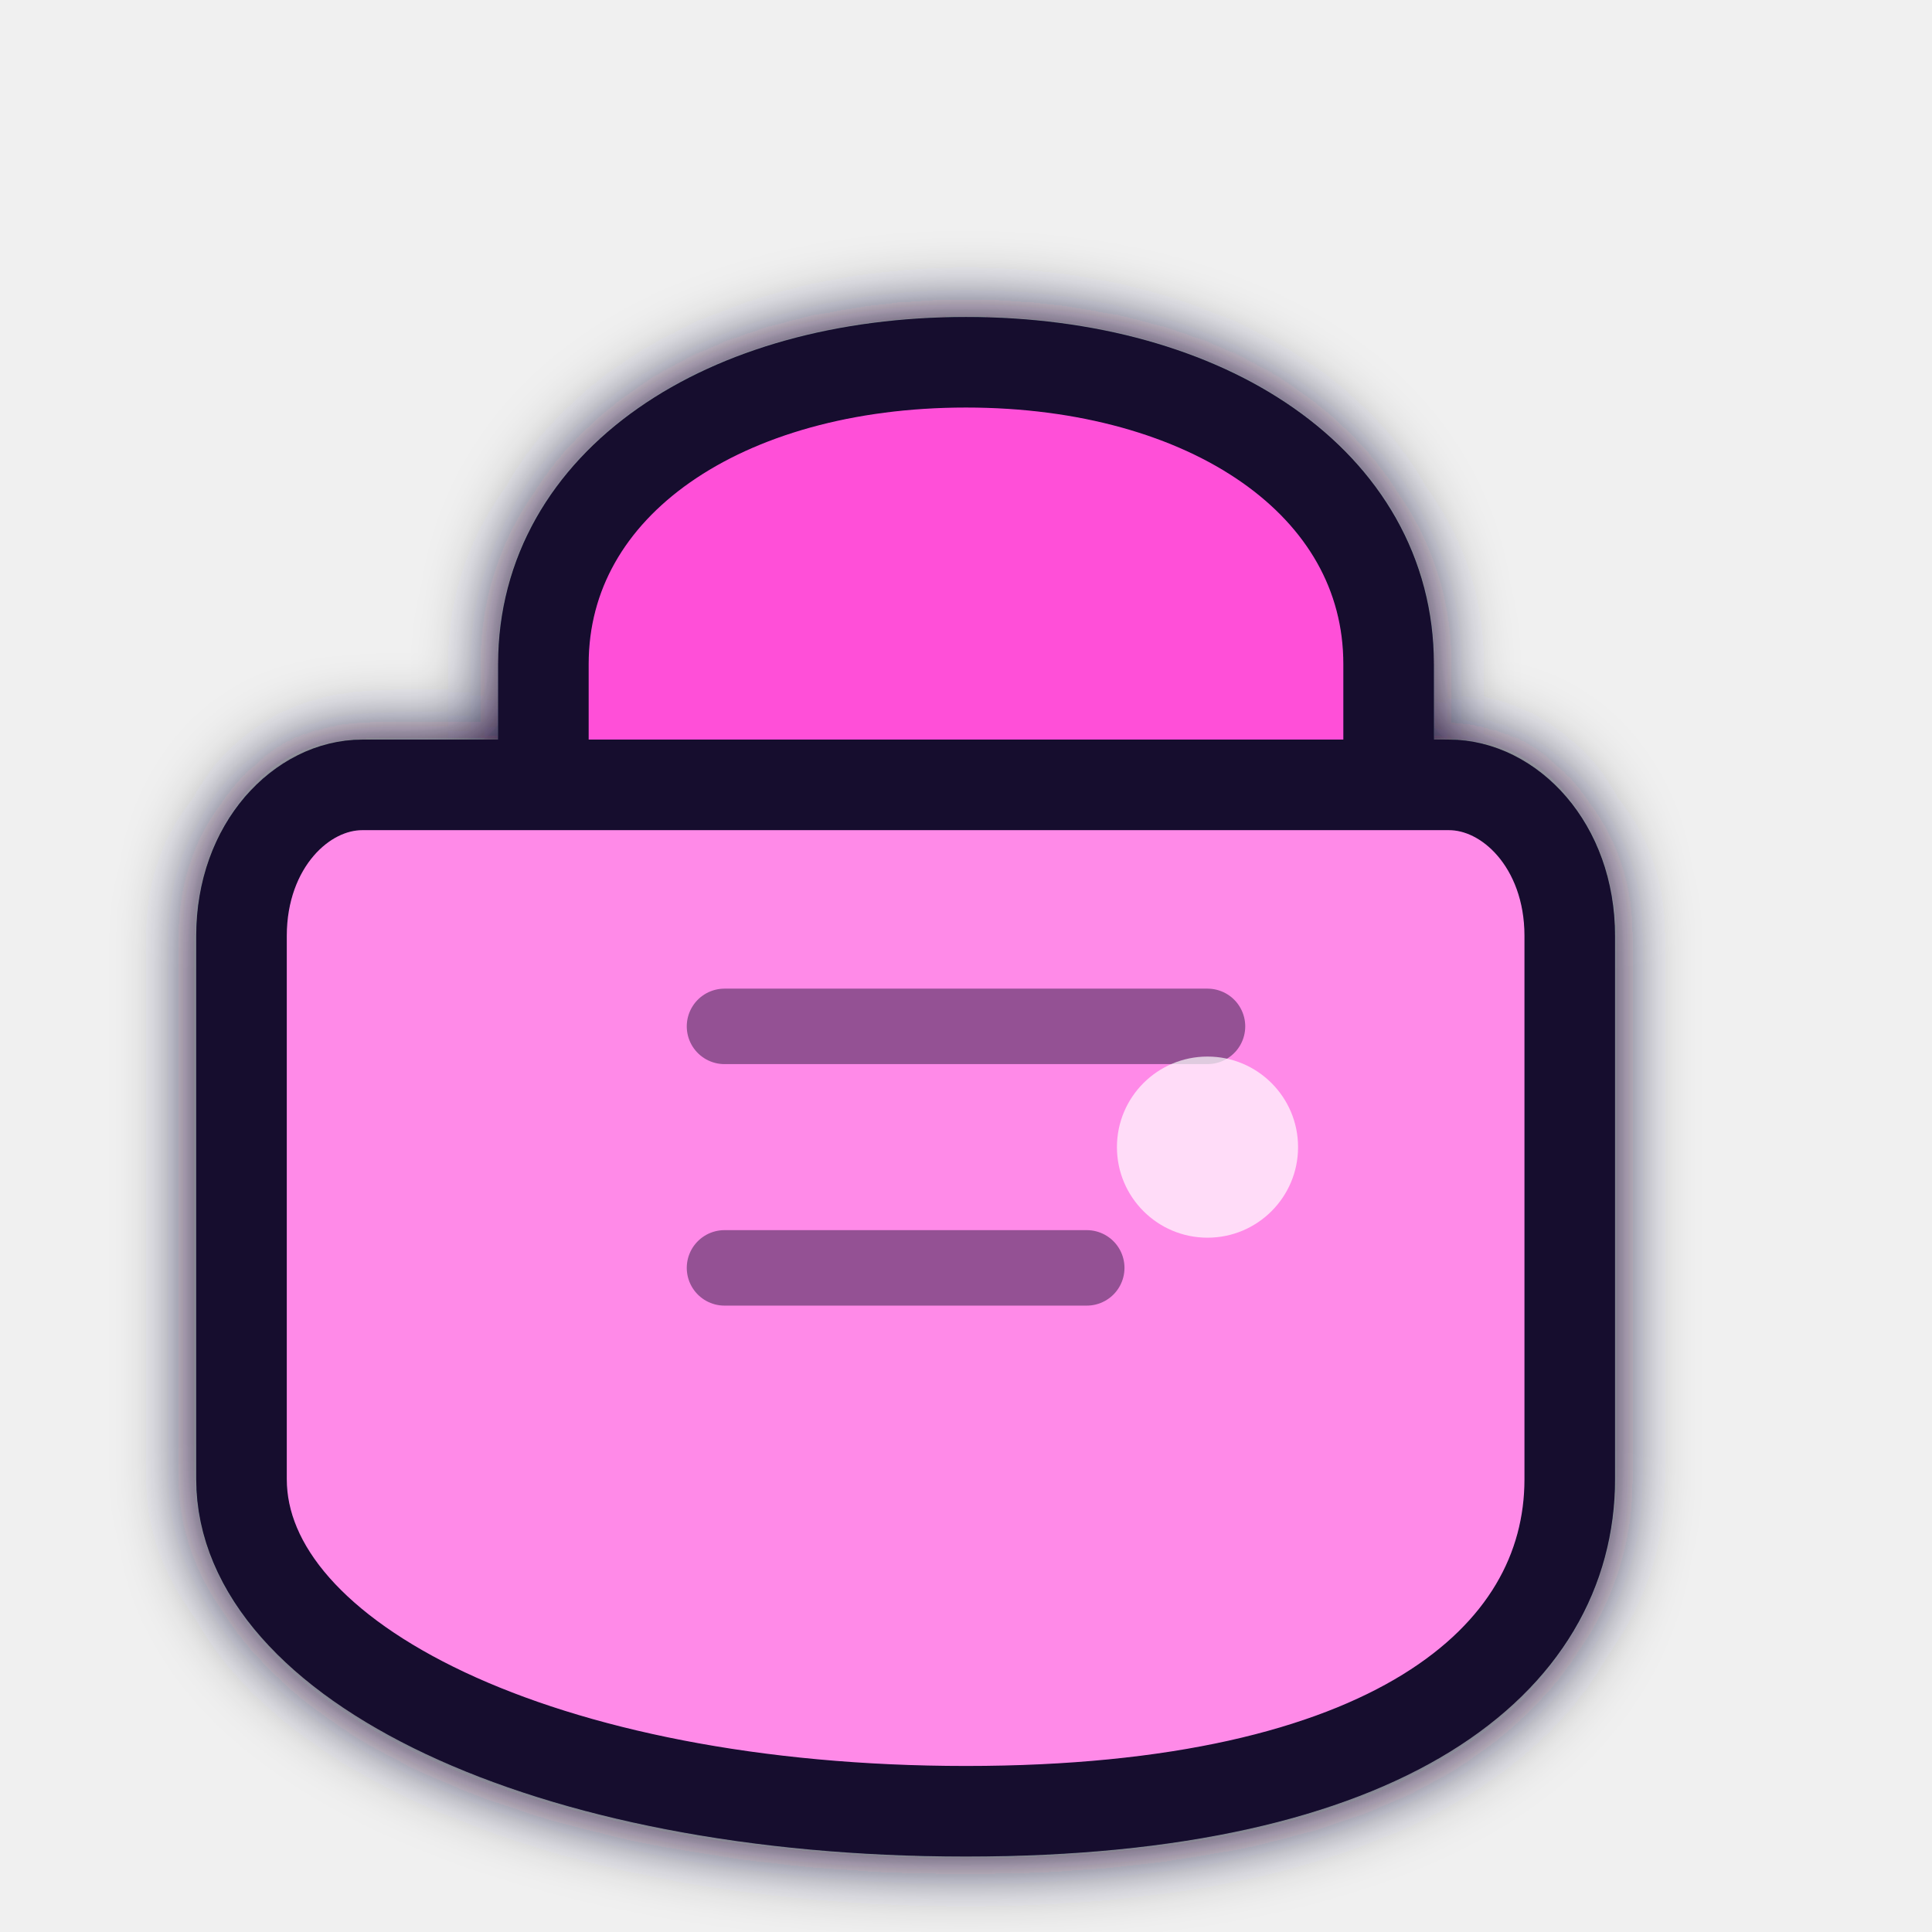
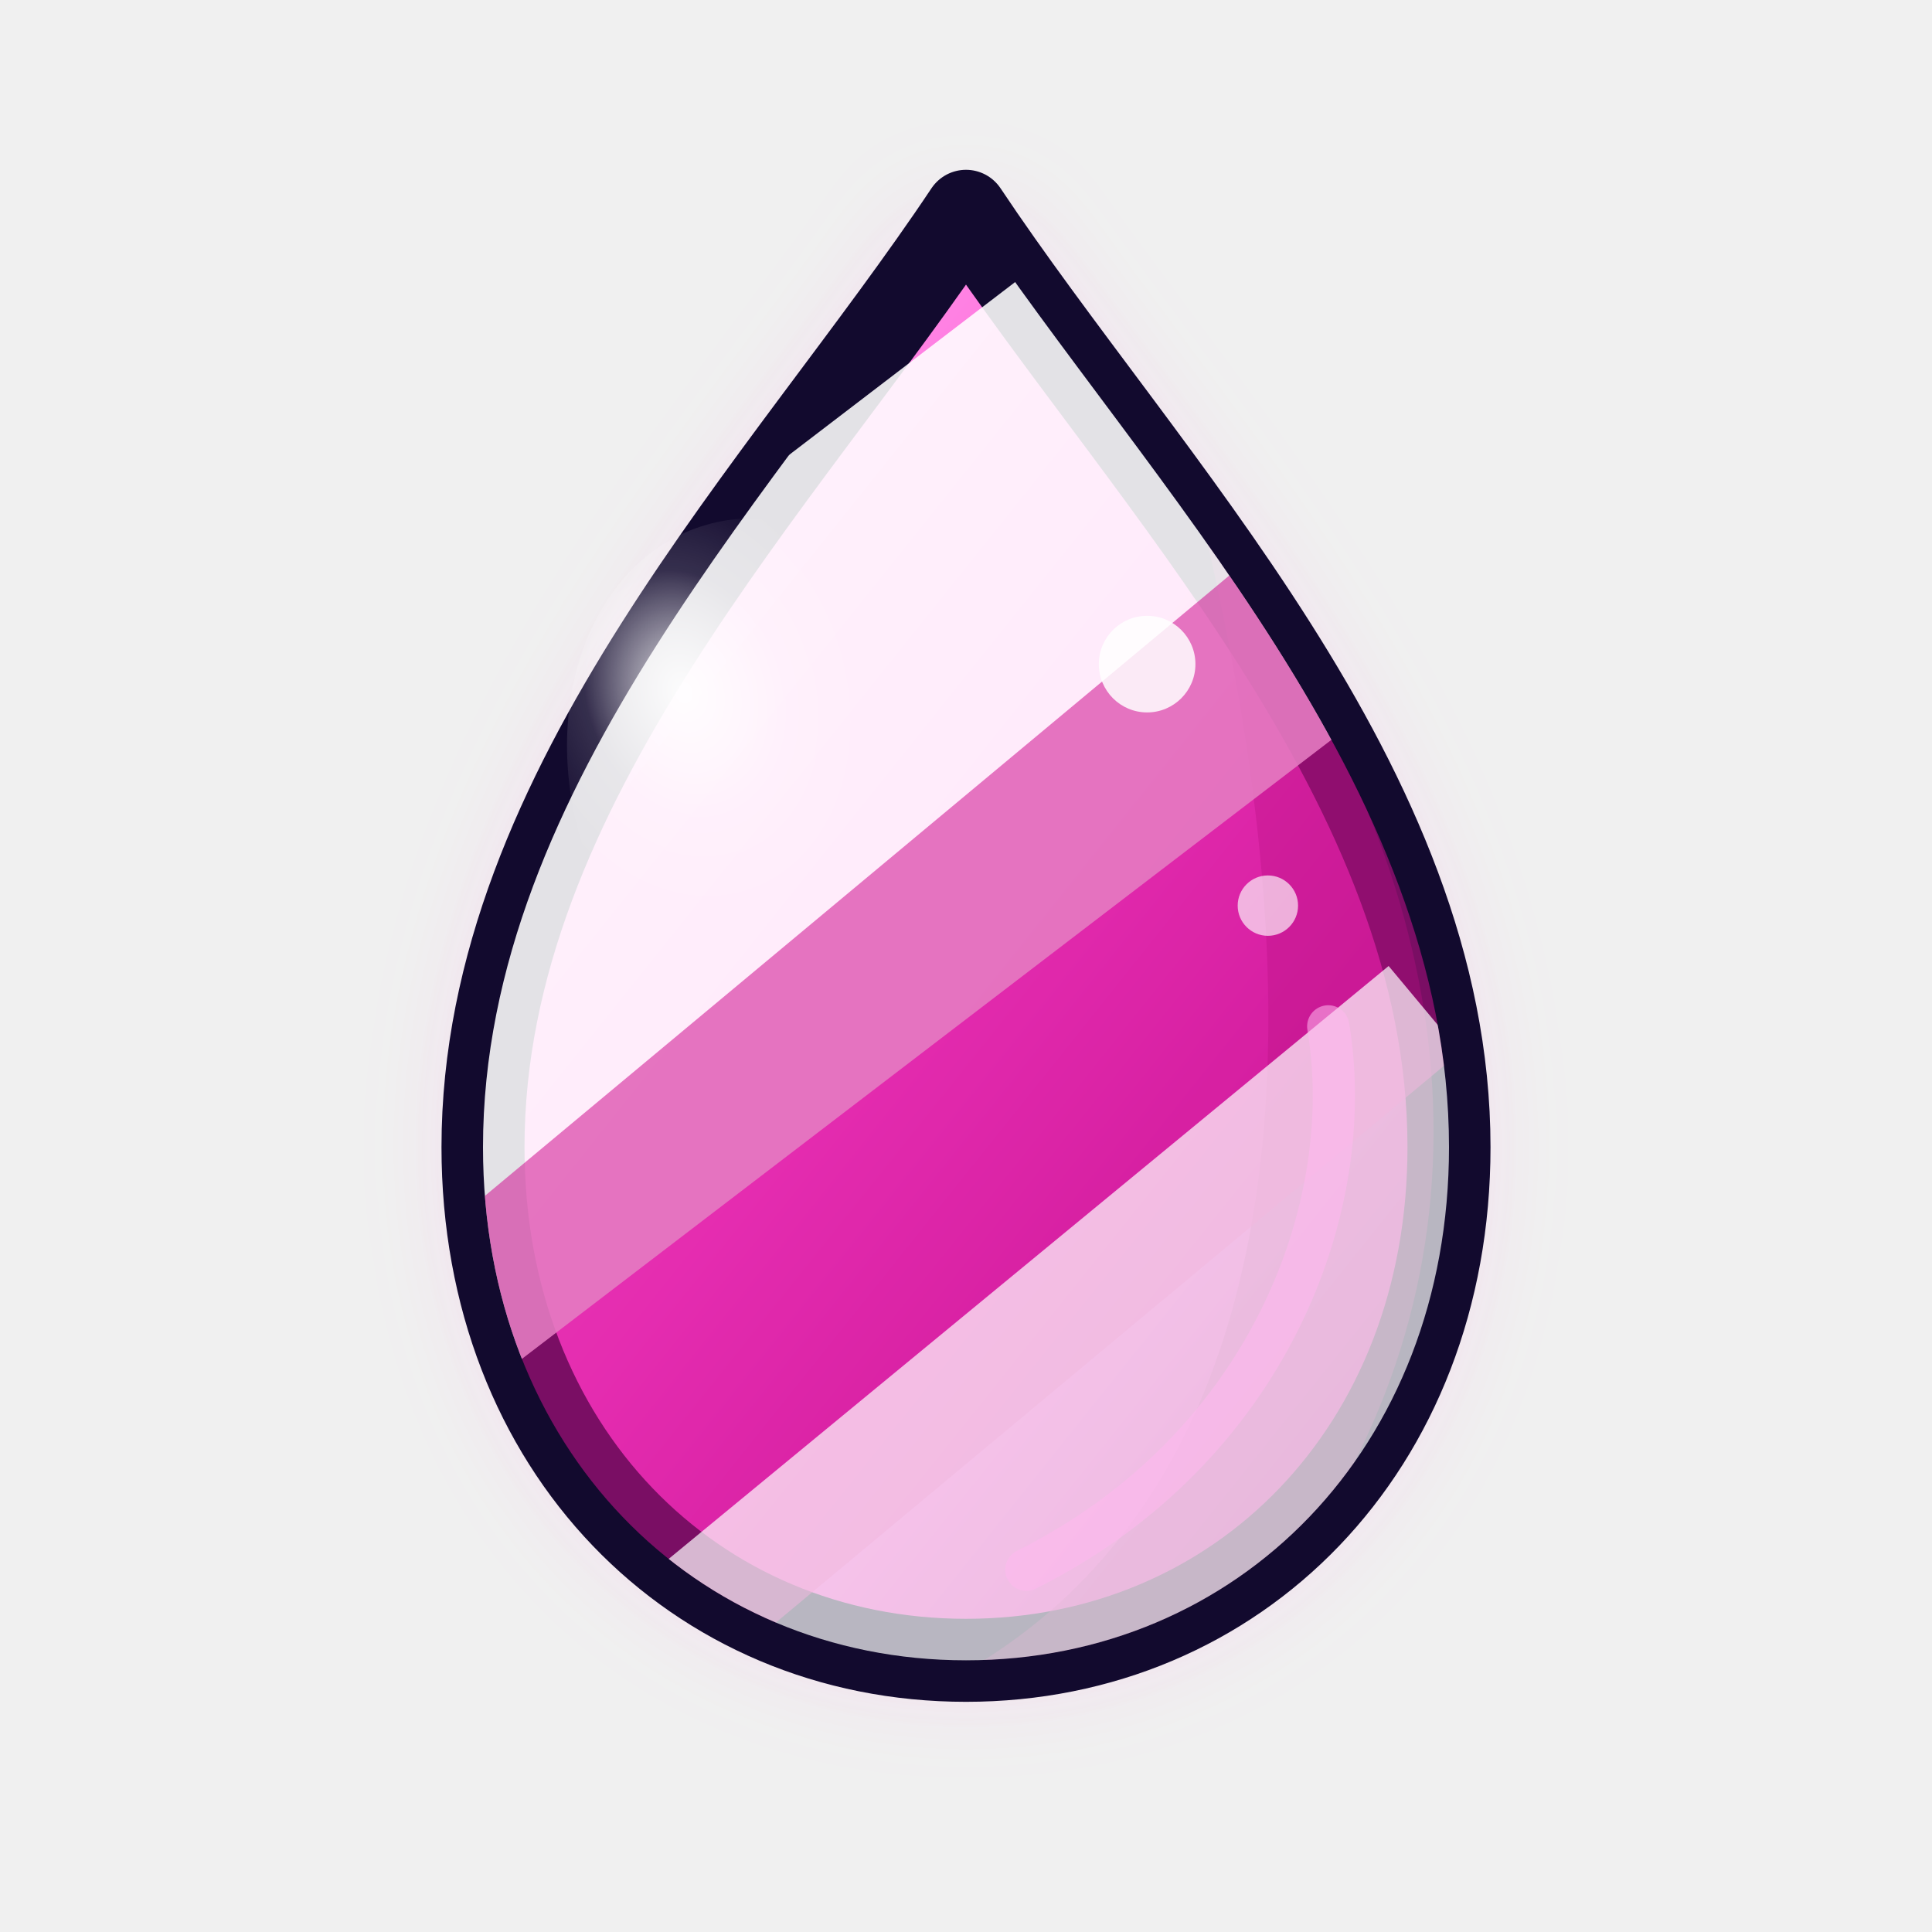
<svg xmlns="http://www.w3.org/2000/svg" viewBox="0 0 64 64" fill="none">
  <defs>
-     <filter id="g" x="-40%" y="-40%" width="180%" height="180%">
-       <feGaussianBlur stdDeviation="1.2" result="b" />
+     <linearGradient id="ame-base" x1="18%" y1="12%" x2="82%" y2="88%">
+       <stop offset="0%" stop-color="#ff9ae8" />
+       <stop offset="48%" stop-color="#ff4fd8" />
+       <stop offset="100%" stop-color="#c2189a" />
+     </linearGradient>
+     <filter id="ame-glow" x="-50%" y="-50%" width="200%" height="200%" color-interpolation-filters="sRGB">
+       <feGaussianBlur in="SourceGraphic" stdDeviation="1.8" result="b" />
+       <feFlood flood-color="#ff4fd8" flood-opacity="0.45" result="c" />
+       <feComposite in="c" in2="b" operator="in" result="g" />
      <feMerge>
-         <feMergeNode in="b" />
+         <feMergeNode in="g" />
        <feMergeNode in="SourceGraphic" />
      </feMerge>
    </filter>
+     <clipPath id="ame-clip">
+       <path d="M32 7C26 16 16 26 16 38c0 10 7 17 16 17s16-7 16-17C48 26 38 16 32 7z" />
+     </clipPath>
+     <radialGradient id="ame-gloss" cx="34%" cy="28%" r="42%">
+       <stop offset="0%" stop-color="#fff" stop-opacity=".9" />
+       <stop offset="55%" stop-color="#fff" stop-opacity=".15" />
+       <stop offset="100%" stop-color="#fff" stop-opacity="0" />
+     </radialGradient>
  </defs>
-   <g filter="url(#g)">
-     <path d="M18 22c0-6 6-10 14-10s14 4 14 10v4H18v-4z" fill="#ff4fd8" stroke="#120a2e" stroke-width="3" stroke-linejoin="round" />
-     <path d="M16 26h32c2 0 4 2 4 5v18c0 6-6 11-20 11S8 55 8 49V31c0-3 2-5 4-5z" fill="#ff8ae8" stroke="#120a2e" stroke-width="3" stroke-linejoin="round" />
-     <path d="M24 34h16M24 42h12" stroke="#120a2e" stroke-width="2.5" stroke-linecap="round" opacity=".45" />
-     <circle cx="40" cy="38" r="3" fill="#fff" opacity=".7" />
+   <g class="glow" filter="url(#ame-glow)" opacity=".55">
+     <path d="M32 7C26 16 16 26 16 38c0 10 7 17 16 17s16-7 16-17C48 26 38 16 32 7z" fill="#ff4fd8" />
+   </g>
+   <g class="base">
+     <path d="M32 7C26 16 16 26 16 38c0 10 7 17 16 17s16-7 16-17C48 26 38 16 32 7z" fill="url(#ame-base)" stroke="#120a2e" stroke-width="2.75" stroke-linejoin="round" />
+   </g>
+   <g class="inner-shadow" clip-path="url(#ame-clip)">
+     <path d="M40 18c8 10 10 22 4 32-4 6-12 10-20 8 14-2 22-14 16-40z" fill="#9a0f72" opacity=".35" />
+   </g>
+   <g class="detail" clip-path="url(#ame-clip)">
+     <path d="M4 32L38 6l12 14L16 46z" fill="#ffffff" opacity=".88" />
+     <path d="M6 48L42 18l11 13L17 61z" fill="#d01090" opacity=".55" />
+     <path d="M12 60L46 32l10 12L22 72z" fill="#ffffff" opacity=".7" />
+   </g>
+   <g class="rim" fill="none" stroke="#ffb8ef" stroke-width="1.4" stroke-linecap="round" opacity=".55">
+     <path d="M44 34c1 6-2 14-10 18" />
+   </g>
+   <g class="gloss">
+     <ellipse cx="26" cy="26" rx="7" ry="9" fill="url(#ame-gloss)" transform="rotate(-18 26 26)" />
+     <circle cx="38" cy="22" r="1.6" fill="#fff" opacity=".85" />
+     <circle cx="42" cy="30" r="1" fill="#fff" opacity=".65" />
  </g>
</svg>
